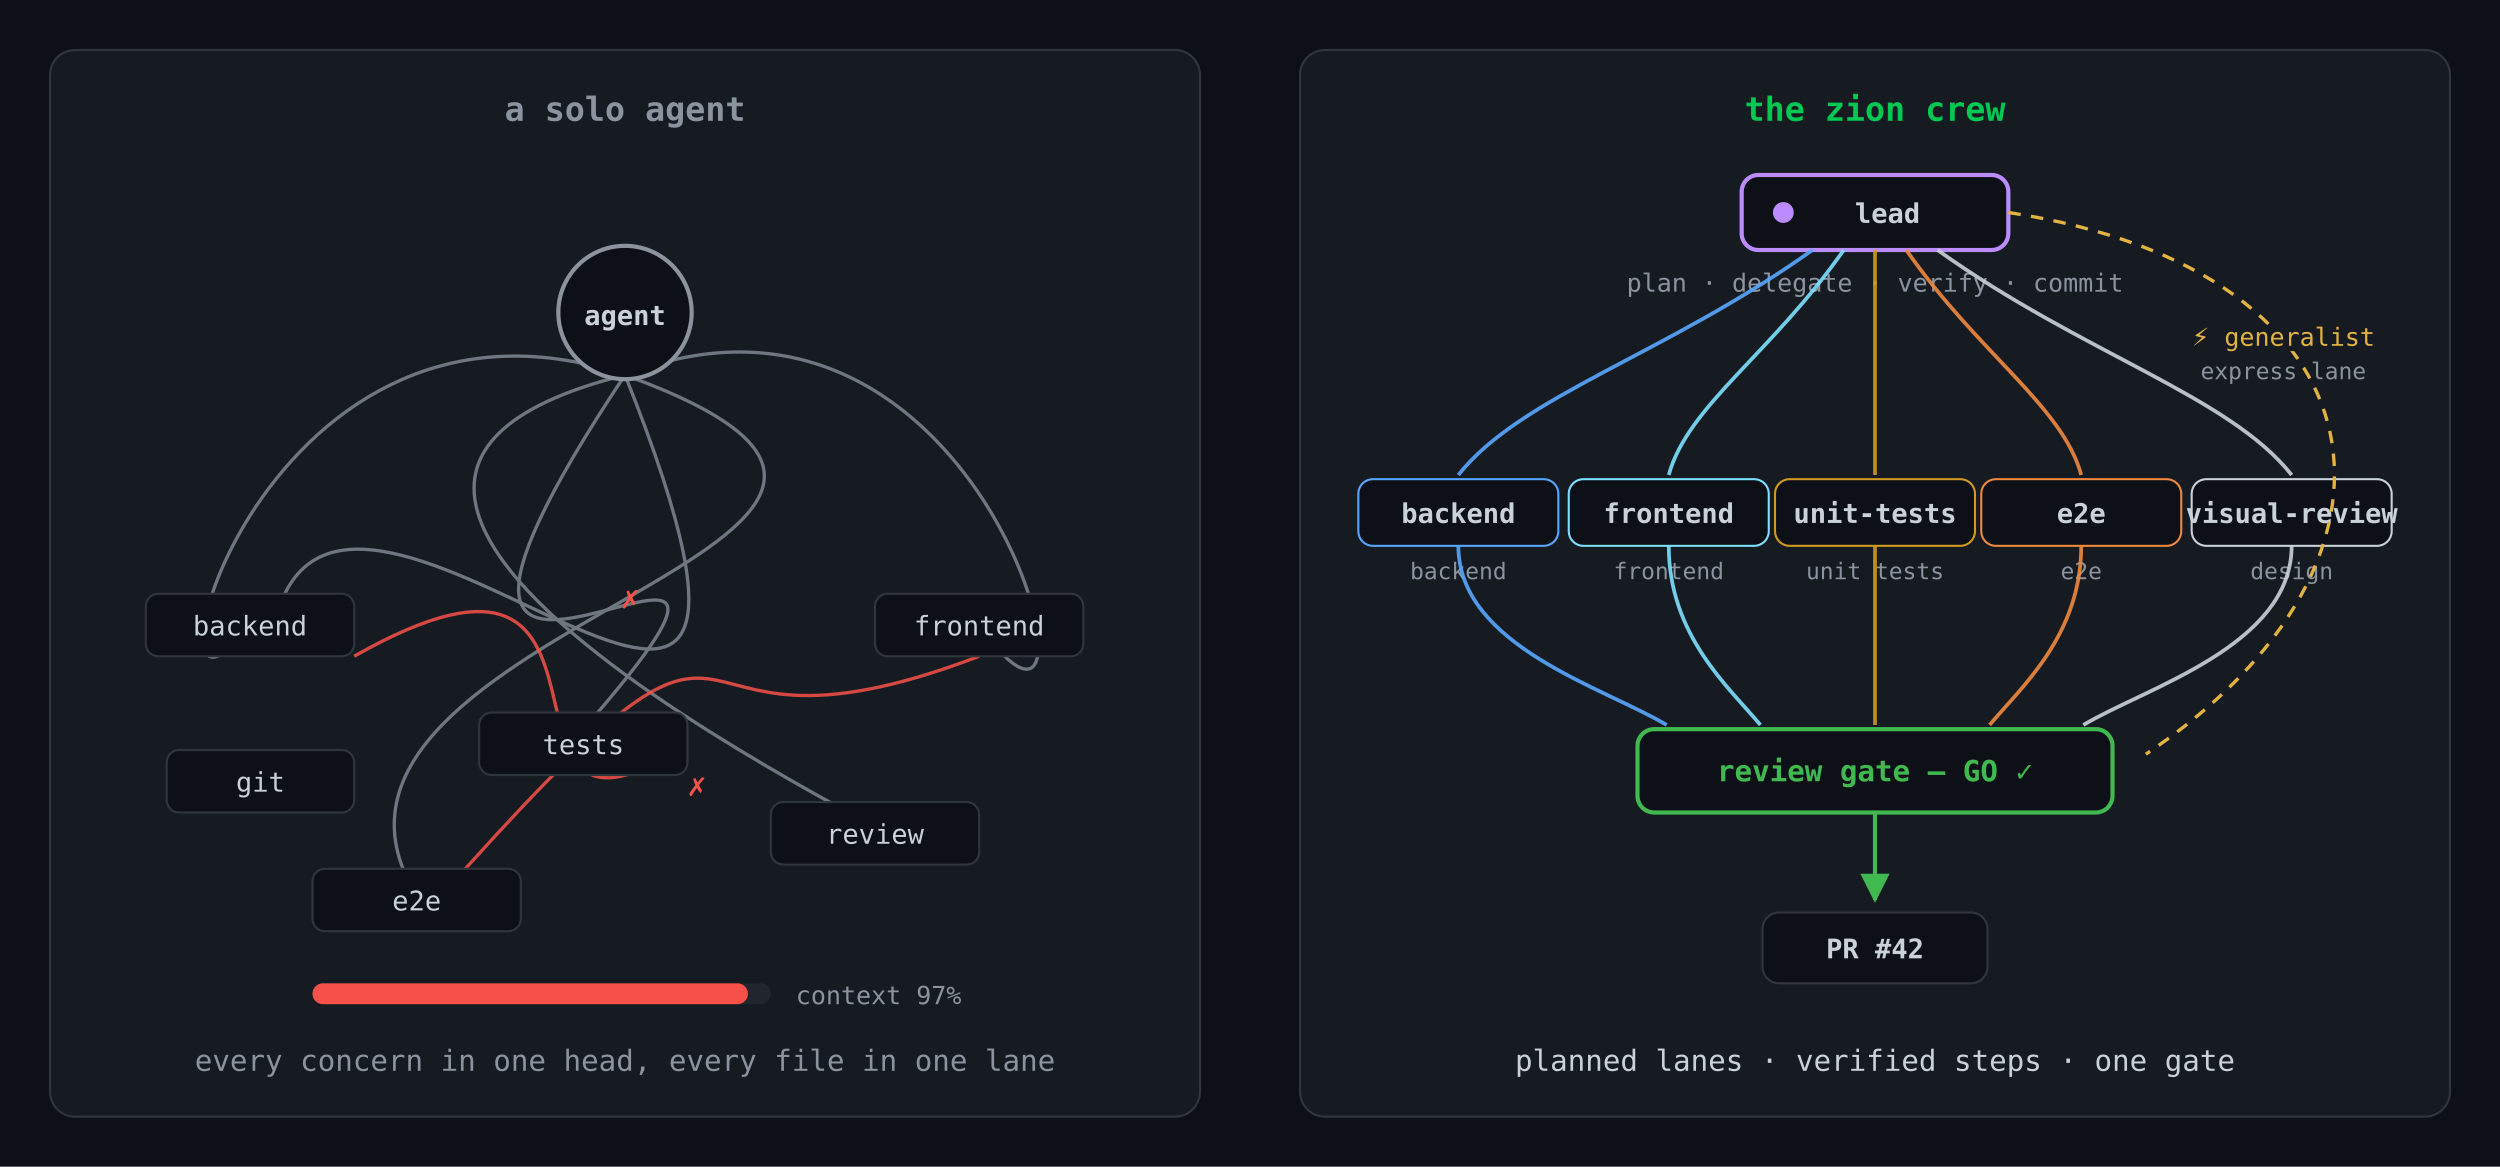
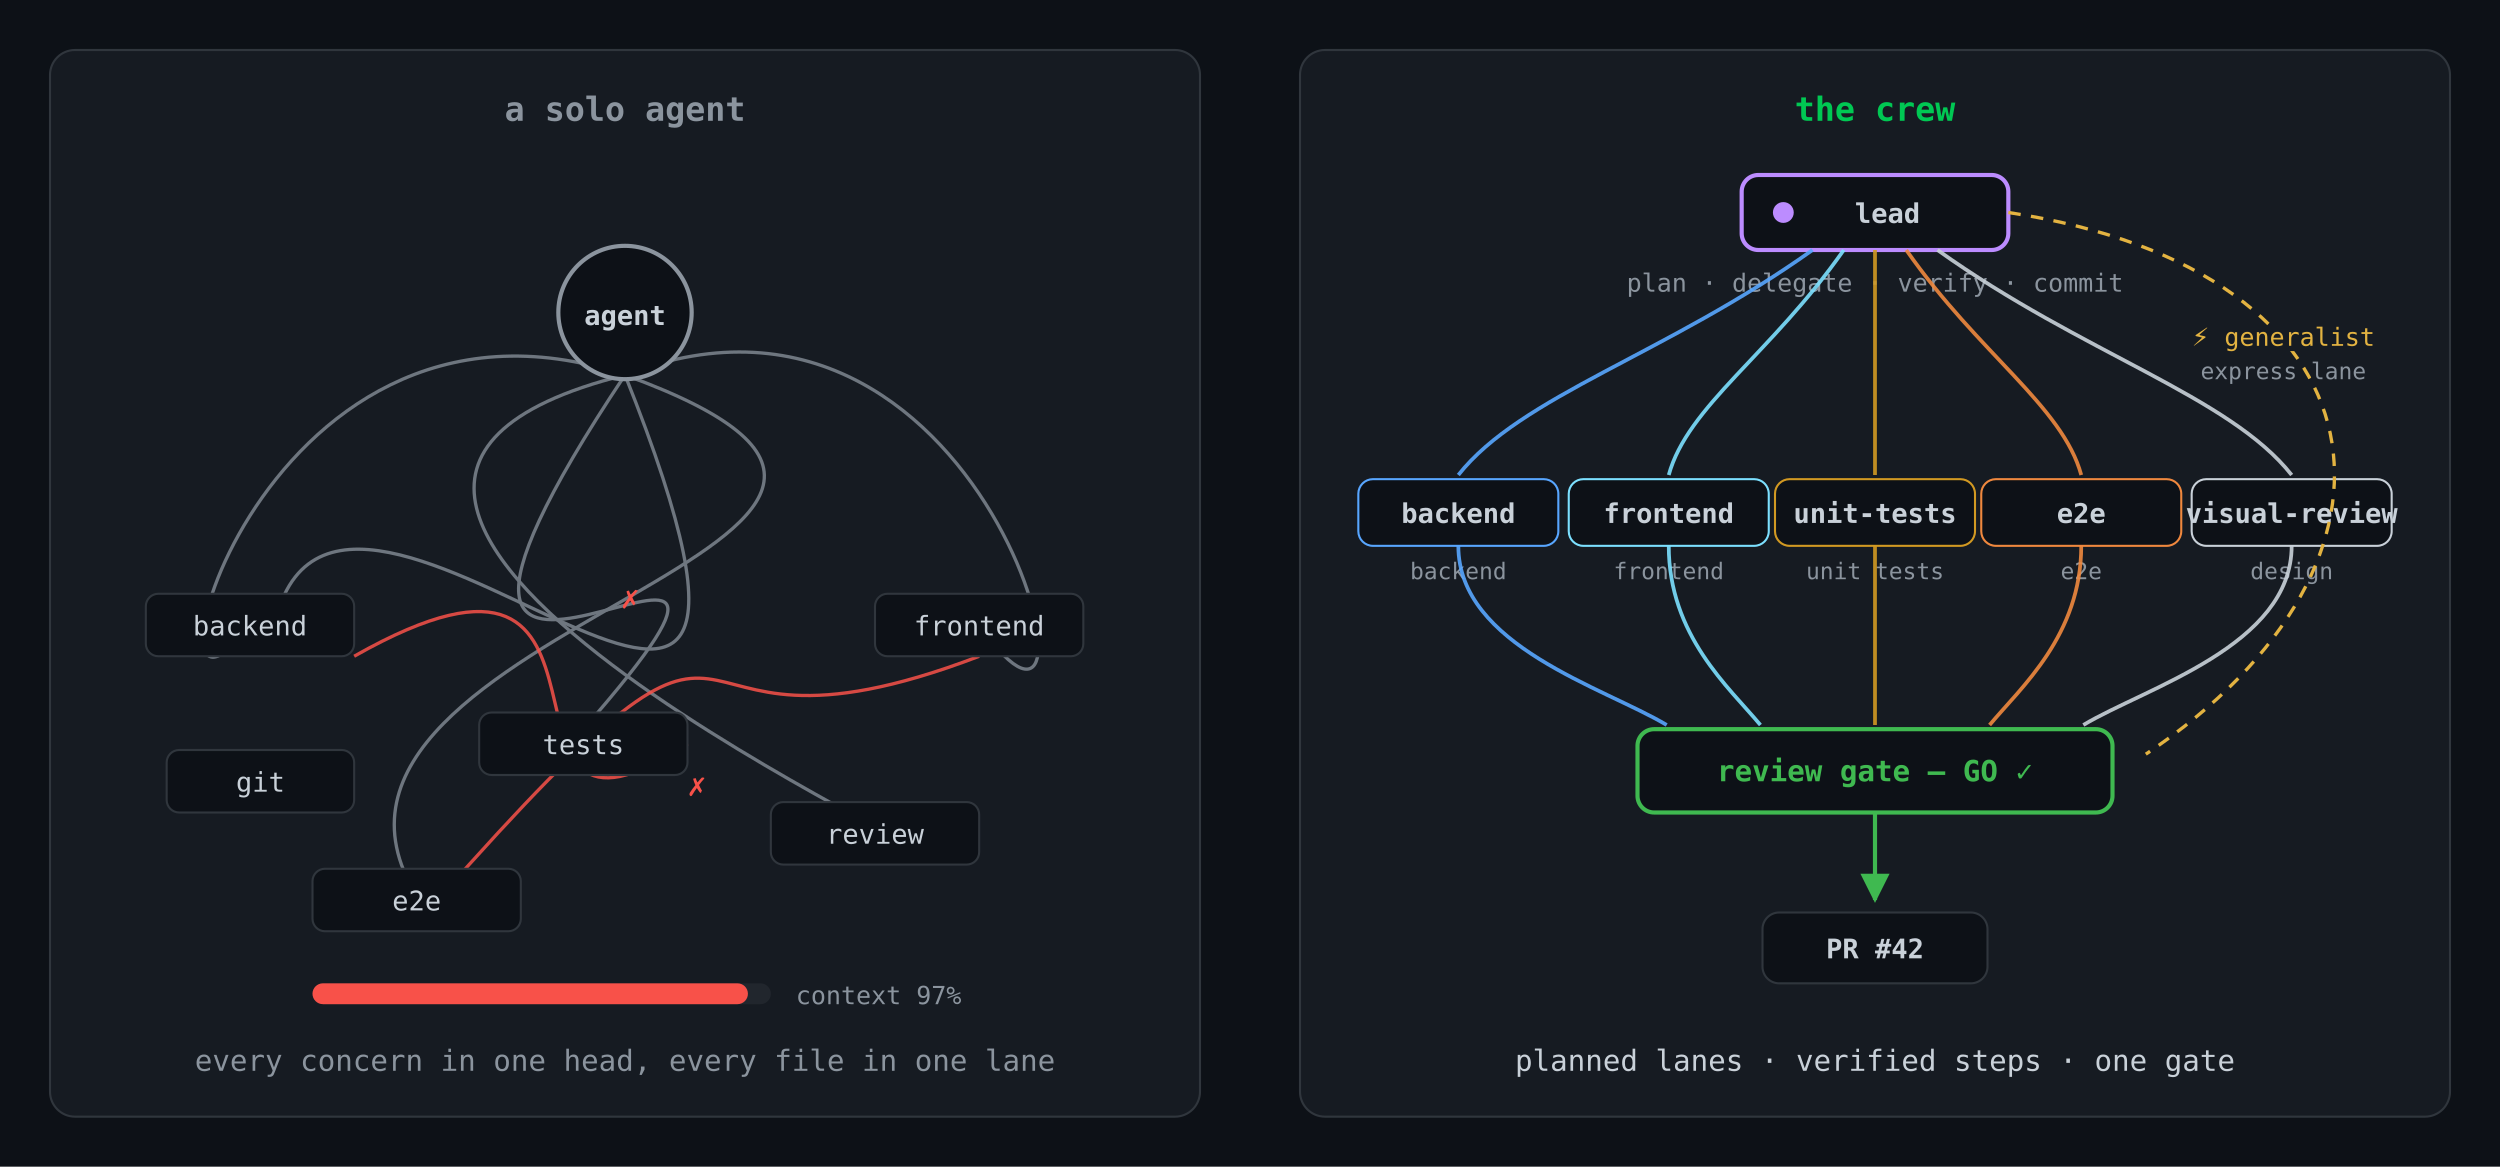
<svg xmlns="http://www.w3.org/2000/svg" width="1200" height="560" viewBox="0 0 1200 560" font-family="ui-monospace, SFMono-Regular, Menlo, Consolas, monospace">
  <defs>
    <marker id="arr" viewBox="0 0 10 10" refX="9" refY="5" markerWidth="7" markerHeight="7" orient="auto-start-reverse">
      <path d="M0,0 L10,5 L0,10 z" fill="#3fb950" />
    </marker>
  </defs>
  <rect width="1200" height="560" fill="#0d1117" />
  <rect x="24" y="24" width="552" height="512" rx="12" fill="#161b22" stroke="#30363d" />
  <text x="300" y="58" text-anchor="middle" font-size="16" font-weight="bold" fill="#8b949e">a solo agent</text>
  <g fill="none" stroke="#8b949e" stroke-width="1.6" opacity="0.75">
    <path d="M300,180 C 120,120 60,380 120,300" />
    <path d="M300,180 C 480,110 540,400 470,300" />
    <path d="M300,180 C 140,420 420,190 280,350" />
    <path d="M300,180 C 520,260 120,300 200,430" />
    <path d="M300,180 C 60,240 500,430 420,400" />
    <path d="M300,180 C 420,480 150,150 130,310" />
  </g>
  <g fill="none" stroke="#f85149" stroke-width="1.6" opacity="0.85">
    <path d="M170,315 C 320,230 220,430 330,357" />
    <path d="M470,315 C 300,380 380,240 210,432" />
  </g>
  <text x="298" y="292" font-size="15" fill="#f85149">✗</text>
  <text x="330" y="382" font-size="15" fill="#f85149">✗</text>
  <circle cx="300" cy="150" r="32" fill="#0d1117" stroke="#8b949e" stroke-width="2" />
  <text x="300" y="156" text-anchor="middle" font-size="13" font-weight="bold" fill="#c9d1d9">agent</text>
  <g font-size="13" text-anchor="middle">
    <rect x="70" y="285" width="100" height="30" rx="6" fill="#0d1117" stroke="#30363d" />
    <text x="120" y="305" fill="#c9d1d9">backend</text>
    <rect x="420" y="285" width="100" height="30" rx="6" fill="#0d1117" stroke="#30363d" />
    <text x="470" y="305" fill="#c9d1d9">frontend</text>
    <rect x="230" y="342" width="100" height="30" rx="6" fill="#0d1117" stroke="#30363d" />
    <text x="280" y="362" fill="#c9d1d9">tests</text>
    <rect x="150" y="417" width="100" height="30" rx="6" fill="#0d1117" stroke="#30363d" />
    <text x="200" y="437" fill="#c9d1d9">e2e</text>
    <rect x="370" y="385" width="100" height="30" rx="6" fill="#0d1117" stroke="#30363d" />
    <text x="420" y="405" fill="#c9d1d9">review</text>
    <rect x="80" y="360" width="90" height="30" rx="6" fill="#0d1117" stroke="#30363d" />
    <text x="125" y="380" fill="#c9d1d9">git</text>
  </g>
  <rect x="150" y="472" width="220" height="10" rx="5" fill="#21262d" />
  <rect x="150" y="472" width="209" height="10" rx="5" fill="#f85149" />
  <text x="382" y="482" font-size="12" fill="#8b949e">context 97%</text>
  <text x="300" y="514" text-anchor="middle" font-size="14" fill="#8b949e">every concern in one head, every file in one lane</text>
  <rect x="624" y="24" width="552" height="512" rx="12" fill="#161b22" stroke="#30363d" />
-   <text x="900" y="58" text-anchor="middle" font-size="16" font-weight="bold" fill="#00c853">the zion crew</text>
+   <text x="900" y="58" text-anchor="middle" font-size="16" font-weight="bold" fill="#00c853">the crew</text>
  <rect x="836" y="84" width="128" height="36" rx="8" fill="#0d1117" stroke="#bc8cff" stroke-width="2" />
  <circle cx="856" cy="102" r="5" fill="#bc8cff" />
  <text x="906" y="107" text-anchor="middle" font-size="13" font-weight="bold" fill="#c9d1d9">lead</text>
  <text x="900" y="140" text-anchor="middle" font-size="12" fill="#8b949e" stroke="#161b22" stroke-width="5" paint-order="stroke">plan · delegate · verify · commit</text>
  <g fill="none" stroke-width="1.8" opacity="0.9">
    <path d="M870,120 C 800,170 730,190 700,228" stroke="#58a6ff" />
    <path d="M885,120 C 850,170 810,195 801,228" stroke="#7ce0ff" />
    <path d="M900,120 L 900,228" stroke="#d29922" />
    <path d="M915,120 C 950,170 990,195 999,228" stroke="#f0883e" />
    <path d="M930,120 C 1000,170 1070,190 1100,228" stroke="#c9d1d9" />
  </g>
  <g font-size="13" text-anchor="middle" font-weight="bold">
    <rect x="652" y="230" width="96" height="32" rx="7" fill="#0d1117" stroke="#58a6ff" />
    <text x="700" y="251" fill="#c9d1d9">backend</text>
    <rect x="753" y="230" width="96" height="32" rx="7" fill="#0d1117" stroke="#7ce0ff" />
    <text x="801" y="251" fill="#c9d1d9">frontend</text>
    <rect x="852" y="230" width="96" height="32" rx="7" fill="#0d1117" stroke="#d29922" />
    <text x="900" y="251" fill="#c9d1d9">unit-tests</text>
    <rect x="951" y="230" width="96" height="32" rx="7" fill="#0d1117" stroke="#f0883e" />
    <text x="999" y="251" fill="#c9d1d9">e2e</text>
    <rect x="1052" y="230" width="96" height="32" rx="7" fill="#0d1117" stroke="#c9d1d9" />
    <text x="1100" y="251" fill="#c9d1d9">visual-review</text>
  </g>
  <g font-size="11" text-anchor="middle" fill="#8b949e">
    <text x="700" y="278">backend</text>
    <text x="801" y="278">frontend</text>
    <text x="900" y="278">unit tests</text>
    <text x="999" y="278">e2e</text>
    <text x="1100" y="278">design</text>
  </g>
  <g fill="none" stroke-width="1.8" opacity="0.9">
    <path d="M700,262 C 700,310 770,330 800,348" stroke="#58a6ff" />
    <path d="M801,262 C 801,305 830,330 845,348" stroke="#7ce0ff" />
    <path d="M900,262 L 900,348" stroke="#d29922" />
    <path d="M999,262 C 999,305 970,330 955,348" stroke="#f0883e" />
    <path d="M1100,262 C 1100,310 1030,330 1000,348" stroke="#c9d1d9" />
  </g>
  <path d="M964,102 C 1150,130 1168,270 1030,362" fill="none" stroke="#e3b341" stroke-width="1.6" stroke-dasharray="6 5" />
  <text x="1096" y="166" text-anchor="middle" font-size="12" fill="#e3b341" stroke="#161b22" stroke-width="5" paint-order="stroke">⚡ generalist</text>
  <text x="1096" y="182" text-anchor="middle" font-size="11" fill="#8b949e" stroke="#161b22" stroke-width="5" paint-order="stroke">express lane</text>
  <rect x="786" y="350" width="228" height="40" rx="8" fill="#0d1117" stroke="#3fb950" stroke-width="2" />
  <text x="900" y="375" text-anchor="middle" font-size="14" font-weight="bold" fill="#3fb950">review gate — GO ✓</text>
  <path d="M900,390 L900,432" fill="none" stroke="#3fb950" stroke-width="2" marker-end="url(#arr)" />
  <rect x="846" y="438" width="108" height="34" rx="8" fill="#0d1117" stroke="#30363d" />
  <text x="900" y="460" text-anchor="middle" font-size="13" font-weight="bold" fill="#c9d1d9">PR #42</text>
  <text x="900" y="514" text-anchor="middle" font-size="14" fill="#c9d1d9">planned lanes · verified steps · one gate</text>
</svg>
